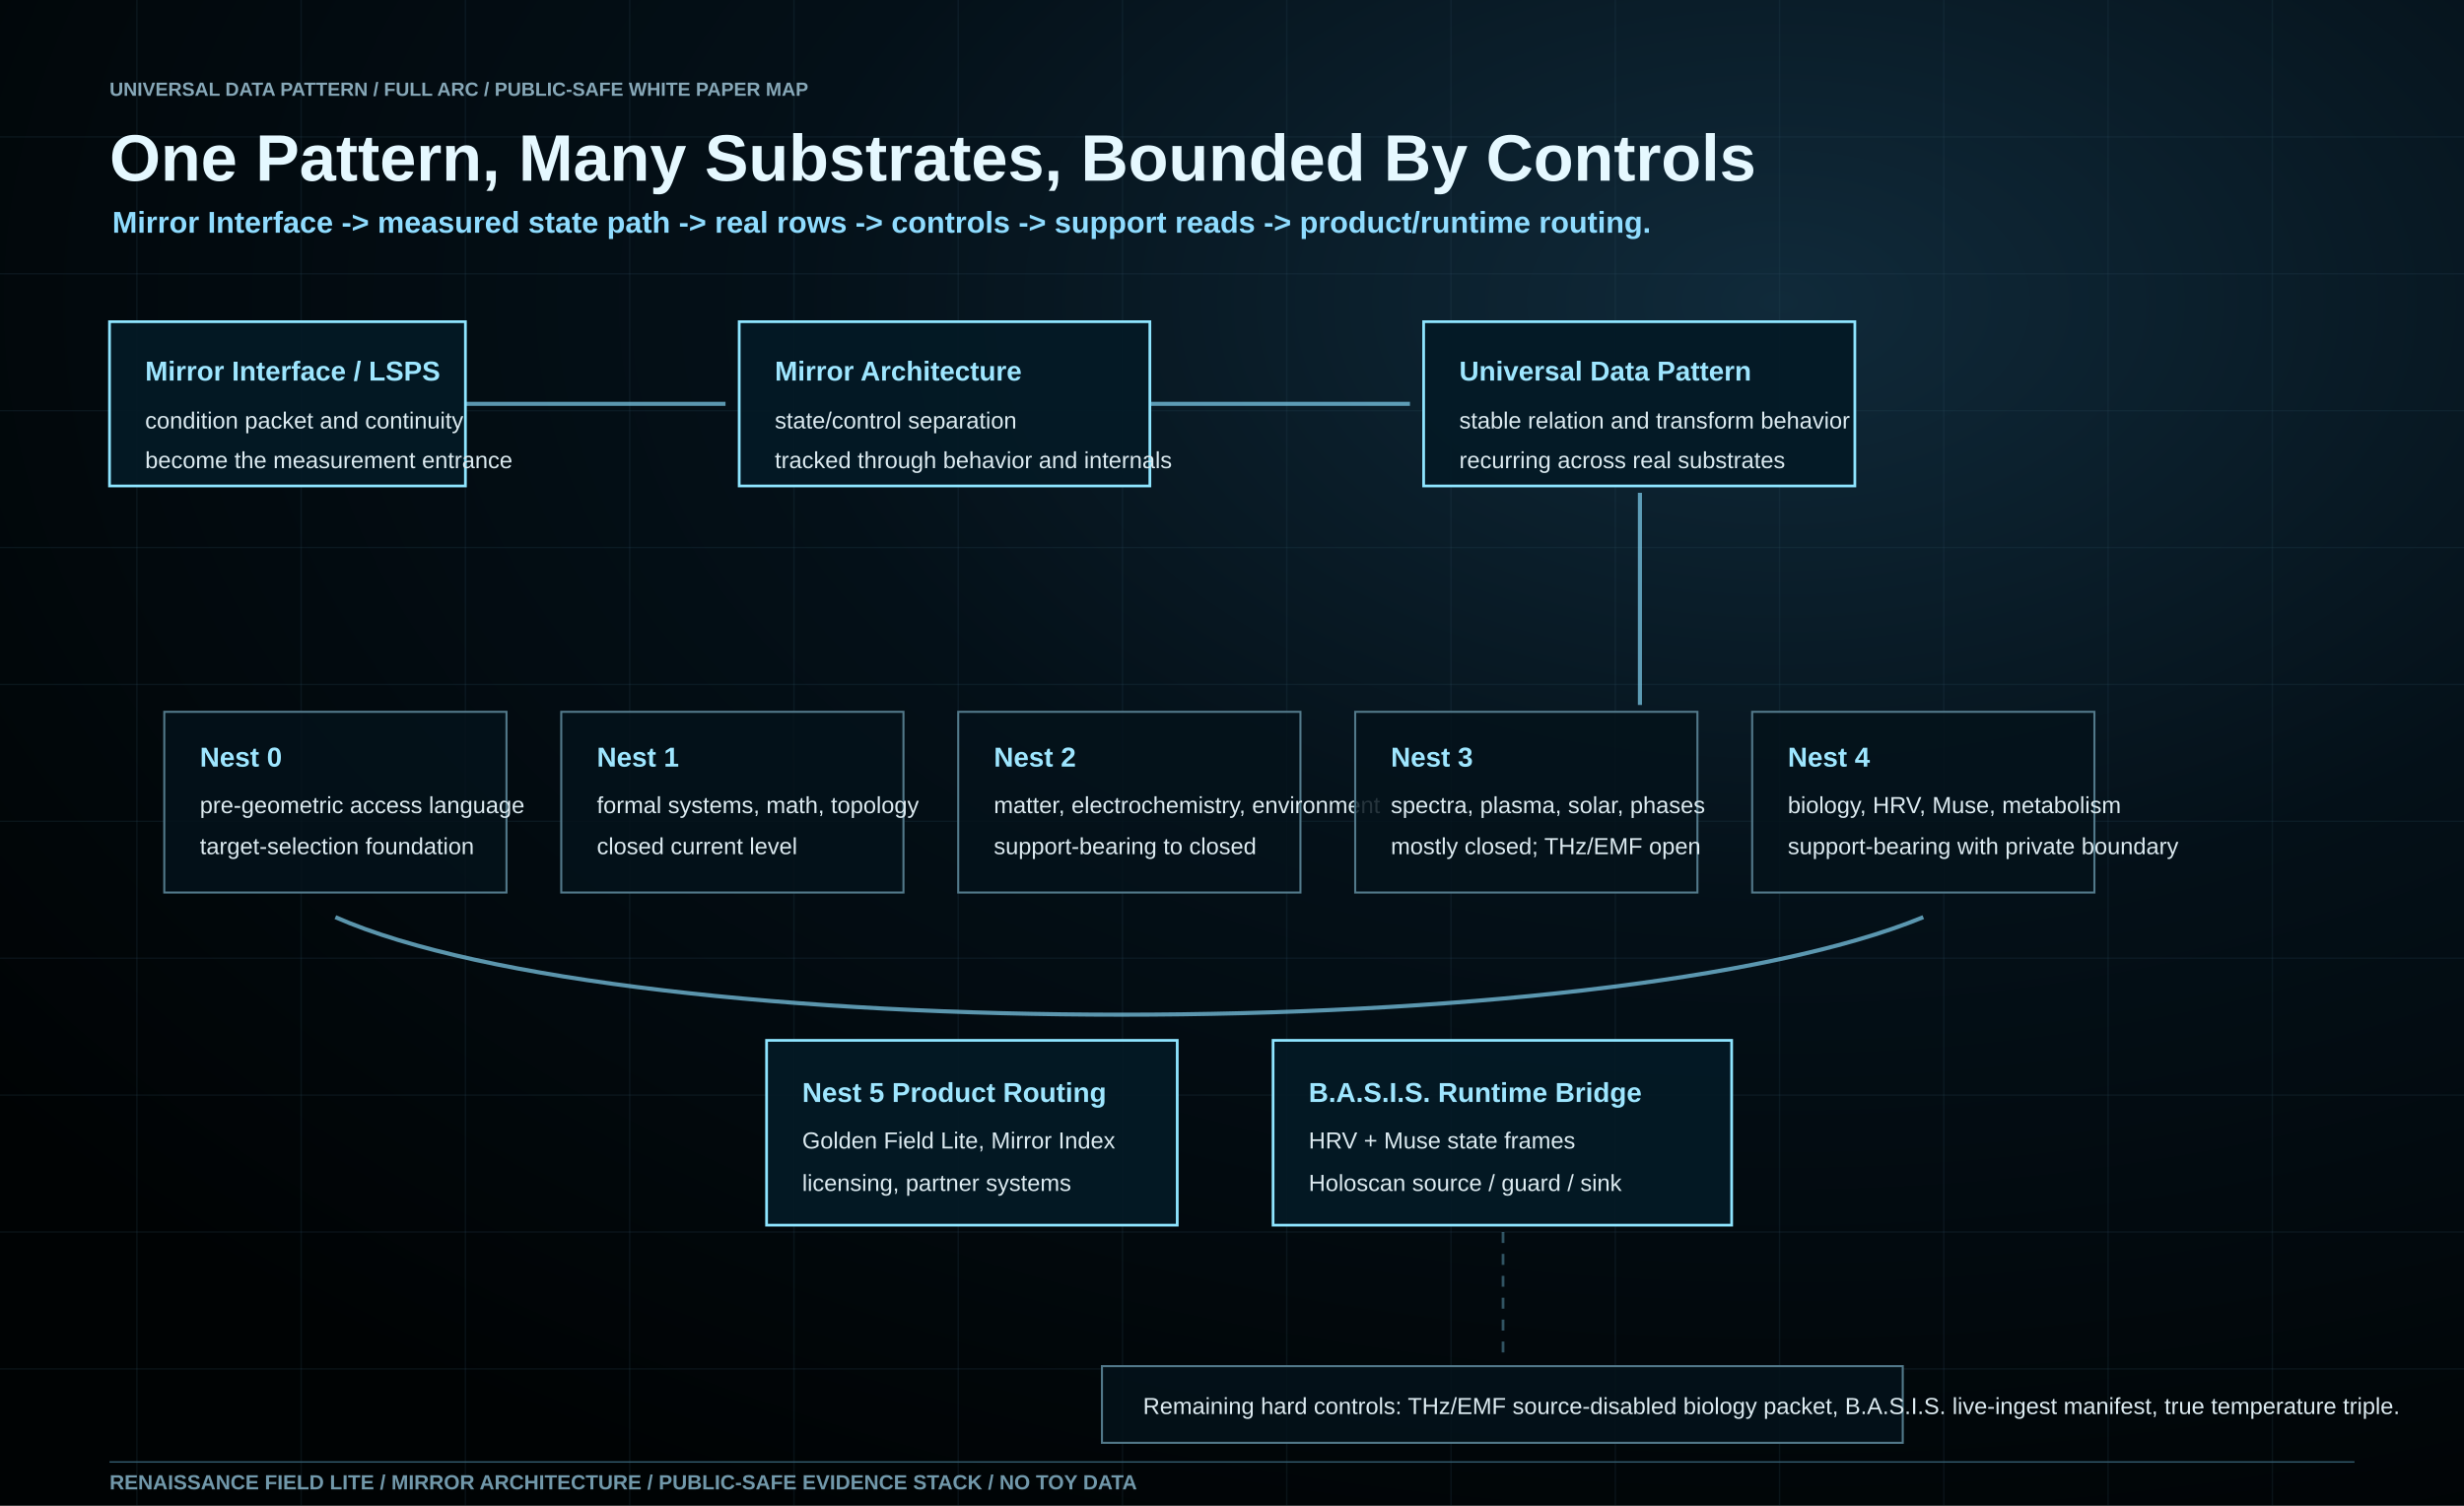
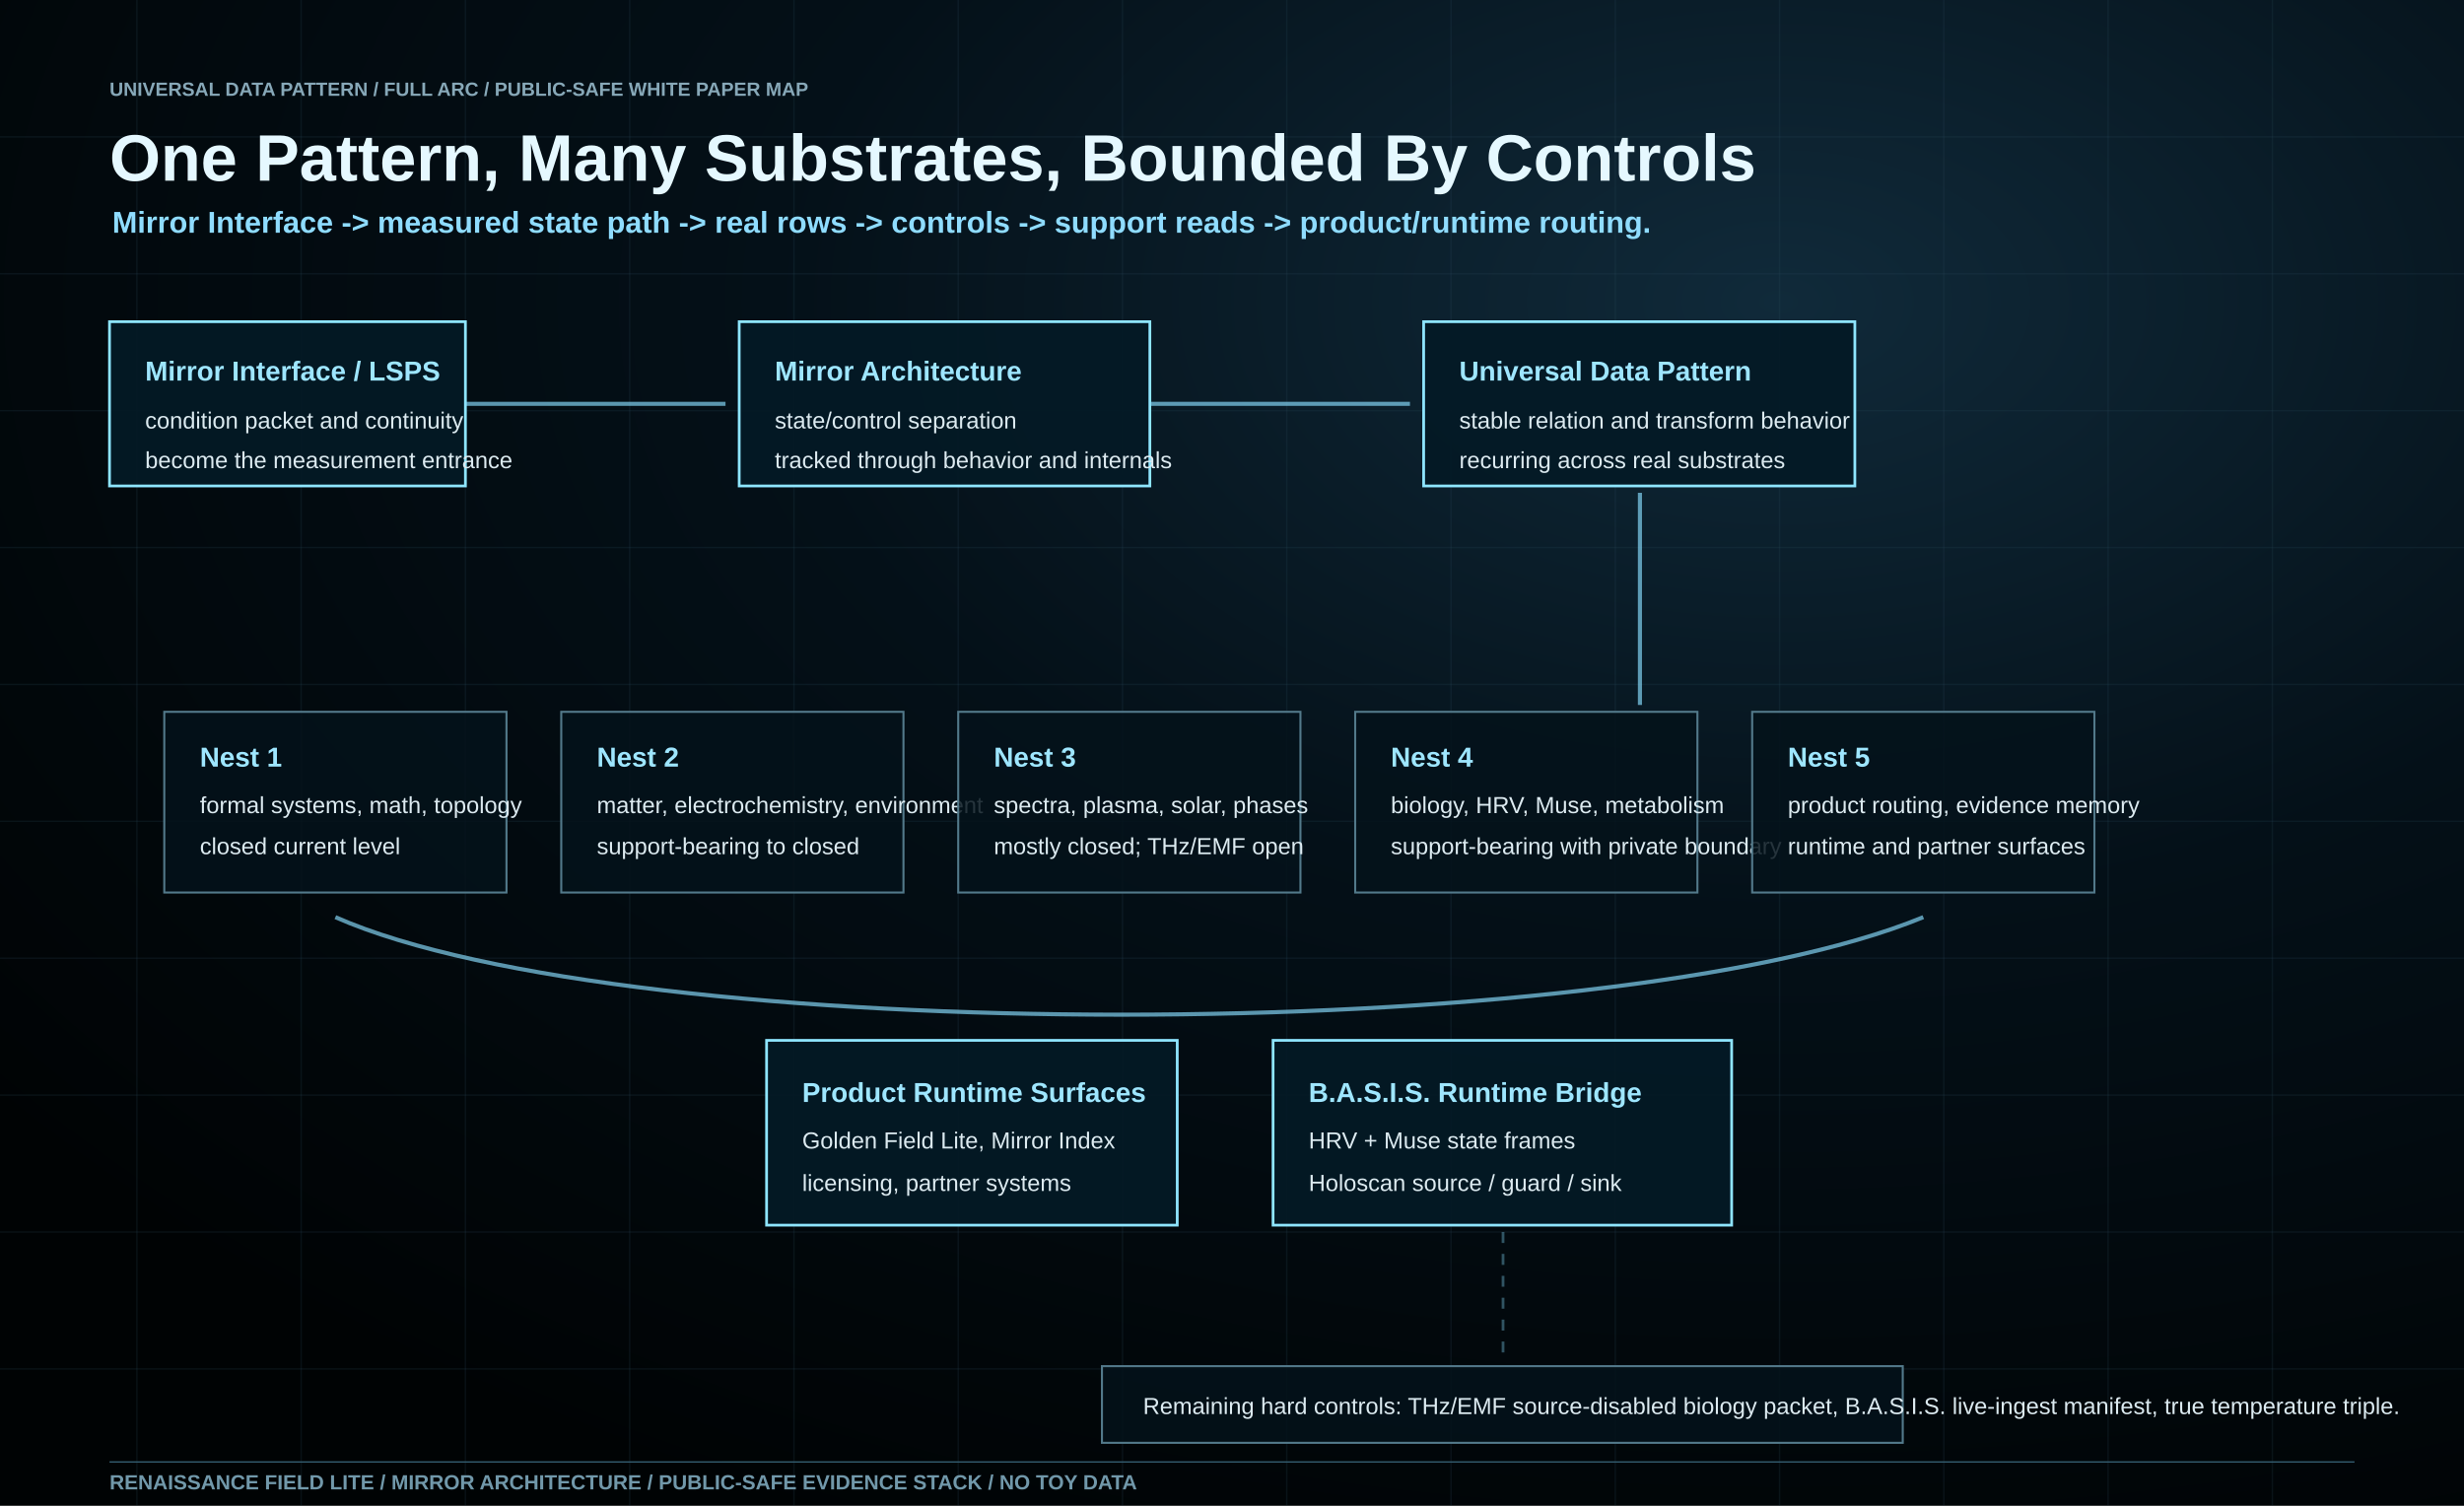
<svg xmlns="http://www.w3.org/2000/svg" width="1800" height="1100" viewBox="0 0 1800 1100" role="img" aria-labelledby="title desc">
  <defs>
    <radialGradient id="bg" cx="72%" cy="20%" r="90%">
      <stop offset="0%" stop-color="#102a3a" />
      <stop offset="45%" stop-color="#041018" />
      <stop offset="100%" stop-color="#000304" />
    </radialGradient>
    <style>
      .bg { fill: url(#bg); }
      .grid { stroke: #29495a; stroke-width: 1; opacity: 0.2; }
      .box { fill: rgba(4,18,27,0.84); stroke: #52798a; stroke-width: 1.5; }
      .boxHot { fill: rgba(4,25,37,0.92); stroke: #8ee5ff; stroke-width: 2; }
      .line { stroke: #88ddff; stroke-width: 3; opacity: 0.66; fill: none; }
      .dash { stroke: #88ddff; stroke-width: 2; opacity: 0.35; fill: none; stroke-dasharray: 8 8; }
      .title { font-family: Arial, Helvetica, sans-serif; fill: #e5f8ff; font-size: 48px; font-weight: 900; letter-spacing: 0; }
      .subtitle { font-family: Arial, Helvetica, sans-serif; fill: #8fdcff; font-size: 22px; font-weight: 700; letter-spacing: 0; }
      .label { font-family: Arial, Helvetica, sans-serif; fill: #9ee6ff; font-size: 20px; font-weight: 900; letter-spacing: 0; }
      .text { font-family: Arial, Helvetica, sans-serif; fill: #dceaf0; font-size: 17px; font-weight: 500; letter-spacing: 0; }
      .small { font-family: Arial, Helvetica, sans-serif; fill: #87a8b8; font-size: 14px; font-weight: 700; letter-spacing: 0; }
      .footer { font-family: Arial, Helvetica, sans-serif; fill: #7198aa; font-size: 15px; font-weight: 800; letter-spacing: 0; }
    </style>
  </defs>
  <rect class="bg" width="1800" height="1100" />
  <g>
    <path class="grid" d="M100 0v1100M220 0v1100M340 0v1100M460 0v1100M580 0v1100M700 0v1100M820 0v1100M940 0v1100M1060 0v1100M1180 0v1100M1300 0v1100M1420 0v1100M1540 0v1100M1660 0v1100" />
    <path class="grid" d="M0 100h1800M0 200h1800M0 300h1800M0 400h1800M0 500h1800M0 600h1800M0 700h1800M0 800h1800M0 900h1800M0 1000h1800" />
  </g>
  <text class="small" x="80" y="70">UNIVERSAL DATA PATTERN / FULL ARC / PUBLIC-SAFE WHITE PAPER MAP</text>
  <text class="title" x="80" y="132">One Pattern, Many Substrates, Bounded By Controls</text>
  <text class="subtitle" x="82" y="170">Mirror Interface -&gt; measured state path -&gt; real rows -&gt; controls -&gt; support reads -&gt; product/runtime routing.</text>
  <rect class="boxHot" x="80" y="235" width="260" height="120" />
  <text class="label" x="106" y="278">Mirror Interface / LSPS</text>
  <text class="text" x="106" y="313">condition packet and continuity</text>
  <text class="text" x="106" y="342">become the measurement entrance</text>
  <path class="line" d="M340 295 C420 295,450 295,530 295" />
  <rect class="boxHot" x="540" y="235" width="300" height="120" />
  <text class="label" x="566" y="278">Mirror Architecture</text>
  <text class="text" x="566" y="313">state/control separation</text>
  <text class="text" x="566" y="342">tracked through behavior and internals</text>
  <path class="line" d="M840 295 C920 295,950 295,1030 295" />
  <rect class="boxHot" x="1040" y="235" width="315" height="120" />
  <text class="label" x="1066" y="278">Universal Data Pattern</text>
  <text class="text" x="1066" y="313">stable relation and transform behavior</text>
  <text class="text" x="1066" y="342">recurring across real substrates</text>
  <path class="line" d="M1198 360 C1198 430,1198 450,1198 515" />
  <rect class="box" x="120" y="520" width="250" height="132" />
-   <text class="label" x="146" y="560">Nest 0</text>
-   <text class="text" x="146" y="594">pre-geometric access language</text>
-   <text class="text" x="146" y="624">target-selection foundation</text>
+   <text class="label" x="146" y="560">Nest 1</text>
+   <text class="text" x="146" y="594">formal systems, math, topology</text>
+   <text class="text" x="146" y="624">closed current level</text>
  <rect class="box" x="410" y="520" width="250" height="132" />
-   <text class="label" x="436" y="560">Nest 1</text>
-   <text class="text" x="436" y="594">formal systems, math, topology</text>
-   <text class="text" x="436" y="624">closed current level</text>
+   <text class="label" x="436" y="560">Nest 2</text>
+   <text class="text" x="436" y="594">matter, electrochemistry, environment</text>
+   <text class="text" x="436" y="624">support-bearing to closed</text>
  <rect class="box" x="700" y="520" width="250" height="132" />
-   <text class="label" x="726" y="560">Nest 2</text>
-   <text class="text" x="726" y="594">matter, electrochemistry, environment</text>
-   <text class="text" x="726" y="624">support-bearing to closed</text>
+   <text class="label" x="726" y="560">Nest 3</text>
+   <text class="text" x="726" y="594">spectra, plasma, solar, phases</text>
+   <text class="text" x="726" y="624">mostly closed; THz/EMF open</text>
  <rect class="box" x="990" y="520" width="250" height="132" />
-   <text class="label" x="1016" y="560">Nest 3</text>
-   <text class="text" x="1016" y="594">spectra, plasma, solar, phases</text>
-   <text class="text" x="1016" y="624">mostly closed; THz/EMF open</text>
+   <text class="label" x="1016" y="560">Nest 4</text>
+   <text class="text" x="1016" y="594">biology, HRV, Muse, metabolism</text>
+   <text class="text" x="1016" y="624">support-bearing with private boundary</text>
  <rect class="box" x="1280" y="520" width="250" height="132" />
-   <text class="label" x="1306" y="560">Nest 4</text>
-   <text class="text" x="1306" y="594">biology, HRV, Muse, metabolism</text>
-   <text class="text" x="1306" y="624">support-bearing with private boundary</text>
+   <text class="label" x="1306" y="560">Nest 5</text>
+   <text class="text" x="1306" y="594">product routing, evidence memory</text>
+   <text class="text" x="1306" y="624">runtime and partner surfaces</text>
  <path class="line" d="M245 670 C460 765,1175 765,1405 670" />
  <rect class="boxHot" x="560" y="760" width="300" height="135" />
-   <text class="label" x="586" y="805">Nest 5 Product Routing</text>
+   <text class="label" x="586" y="805">Product Runtime Surfaces</text>
  <text class="text" x="586" y="839">Golden Field Lite, Mirror Index</text>
  <text class="text" x="586" y="870">licensing, partner systems</text>
  <rect class="boxHot" x="930" y="760" width="335" height="135" />
  <text class="label" x="956" y="805">B.A.S.I.S. Runtime Bridge</text>
  <text class="text" x="956" y="839">HRV + Muse state frames</text>
  <text class="text" x="956" y="870">Holoscan source / guard / sink</text>
  <path class="dash" d="M1098 900 C1098 945,1098 955,1098 995" />
  <rect class="box" x="805" y="998" width="585" height="56" />
  <text class="text" x="835" y="1033">Remaining hard controls: THz/EMF source-disabled biology packet, B.A.S.I.S. live-ingest manifest, true temperature triple.</text>
  <line x1="80" y1="1068" x2="1720" y2="1068" stroke="#345d70" stroke-width="1" />
  <text class="footer" x="80" y="1088">RENAISSANCE FIELD LITE / MIRROR ARCHITECTURE / PUBLIC-SAFE EVIDENCE STACK / NO TOY DATA</text>
</svg>
